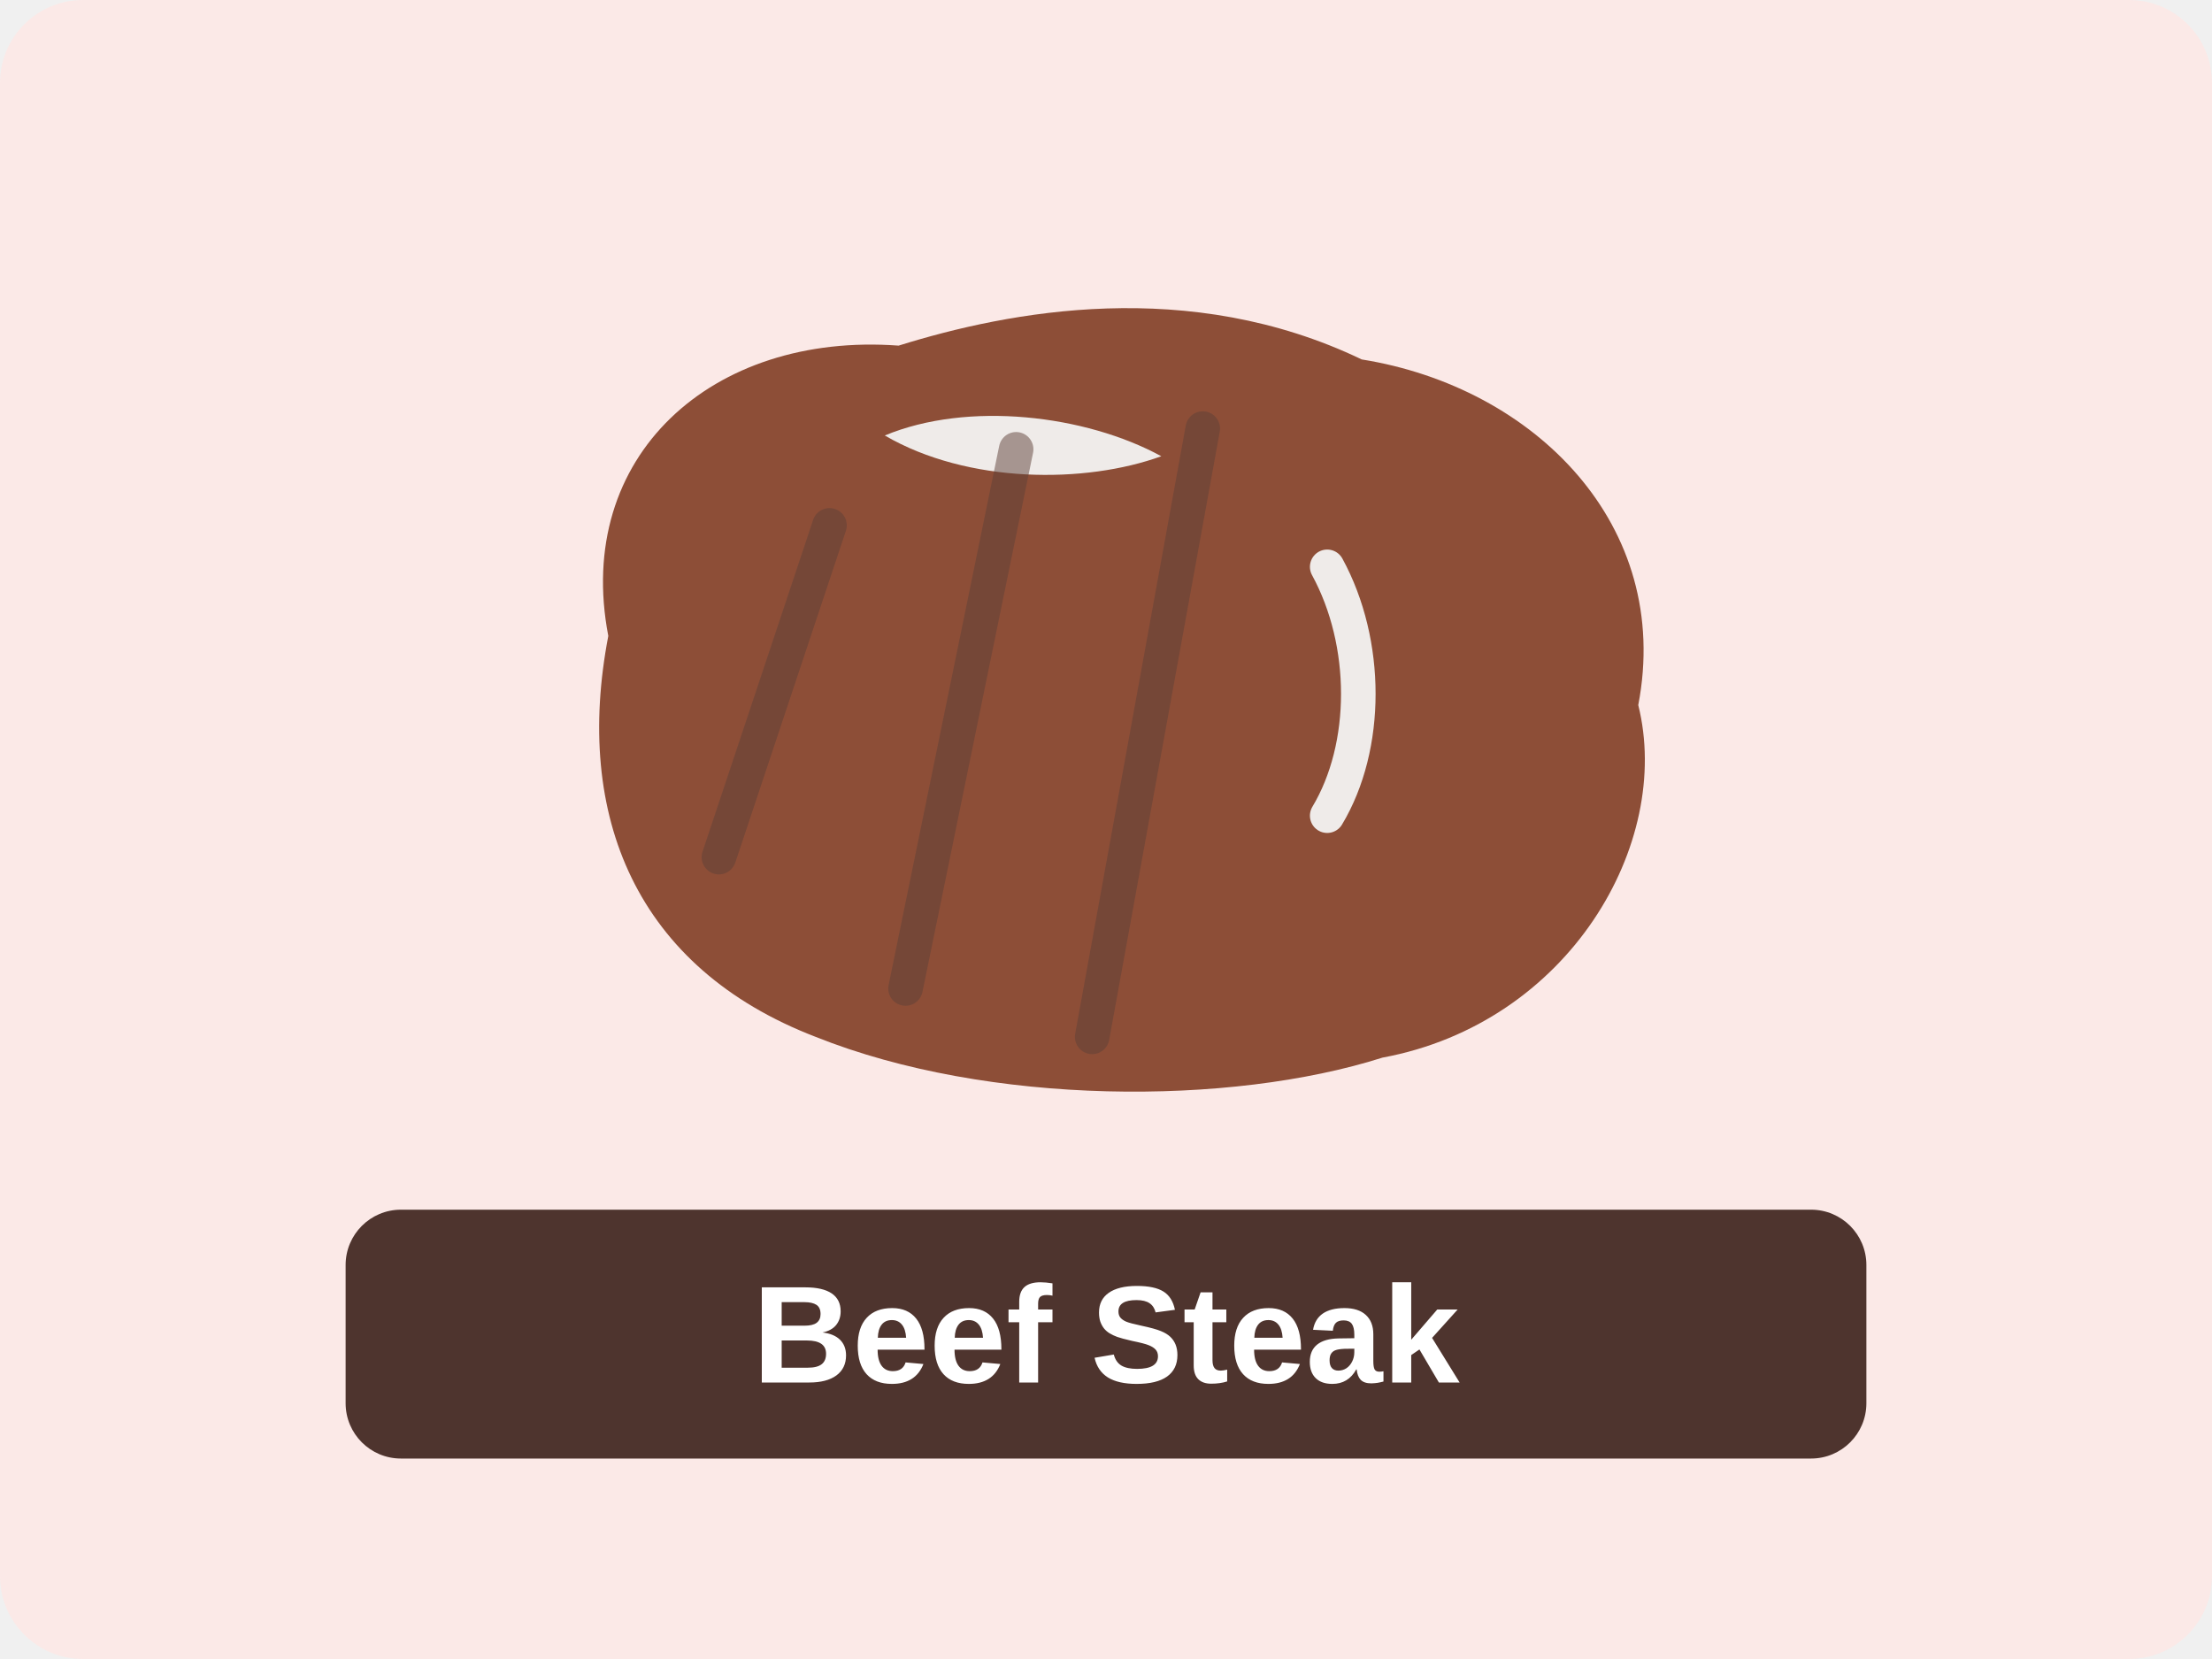
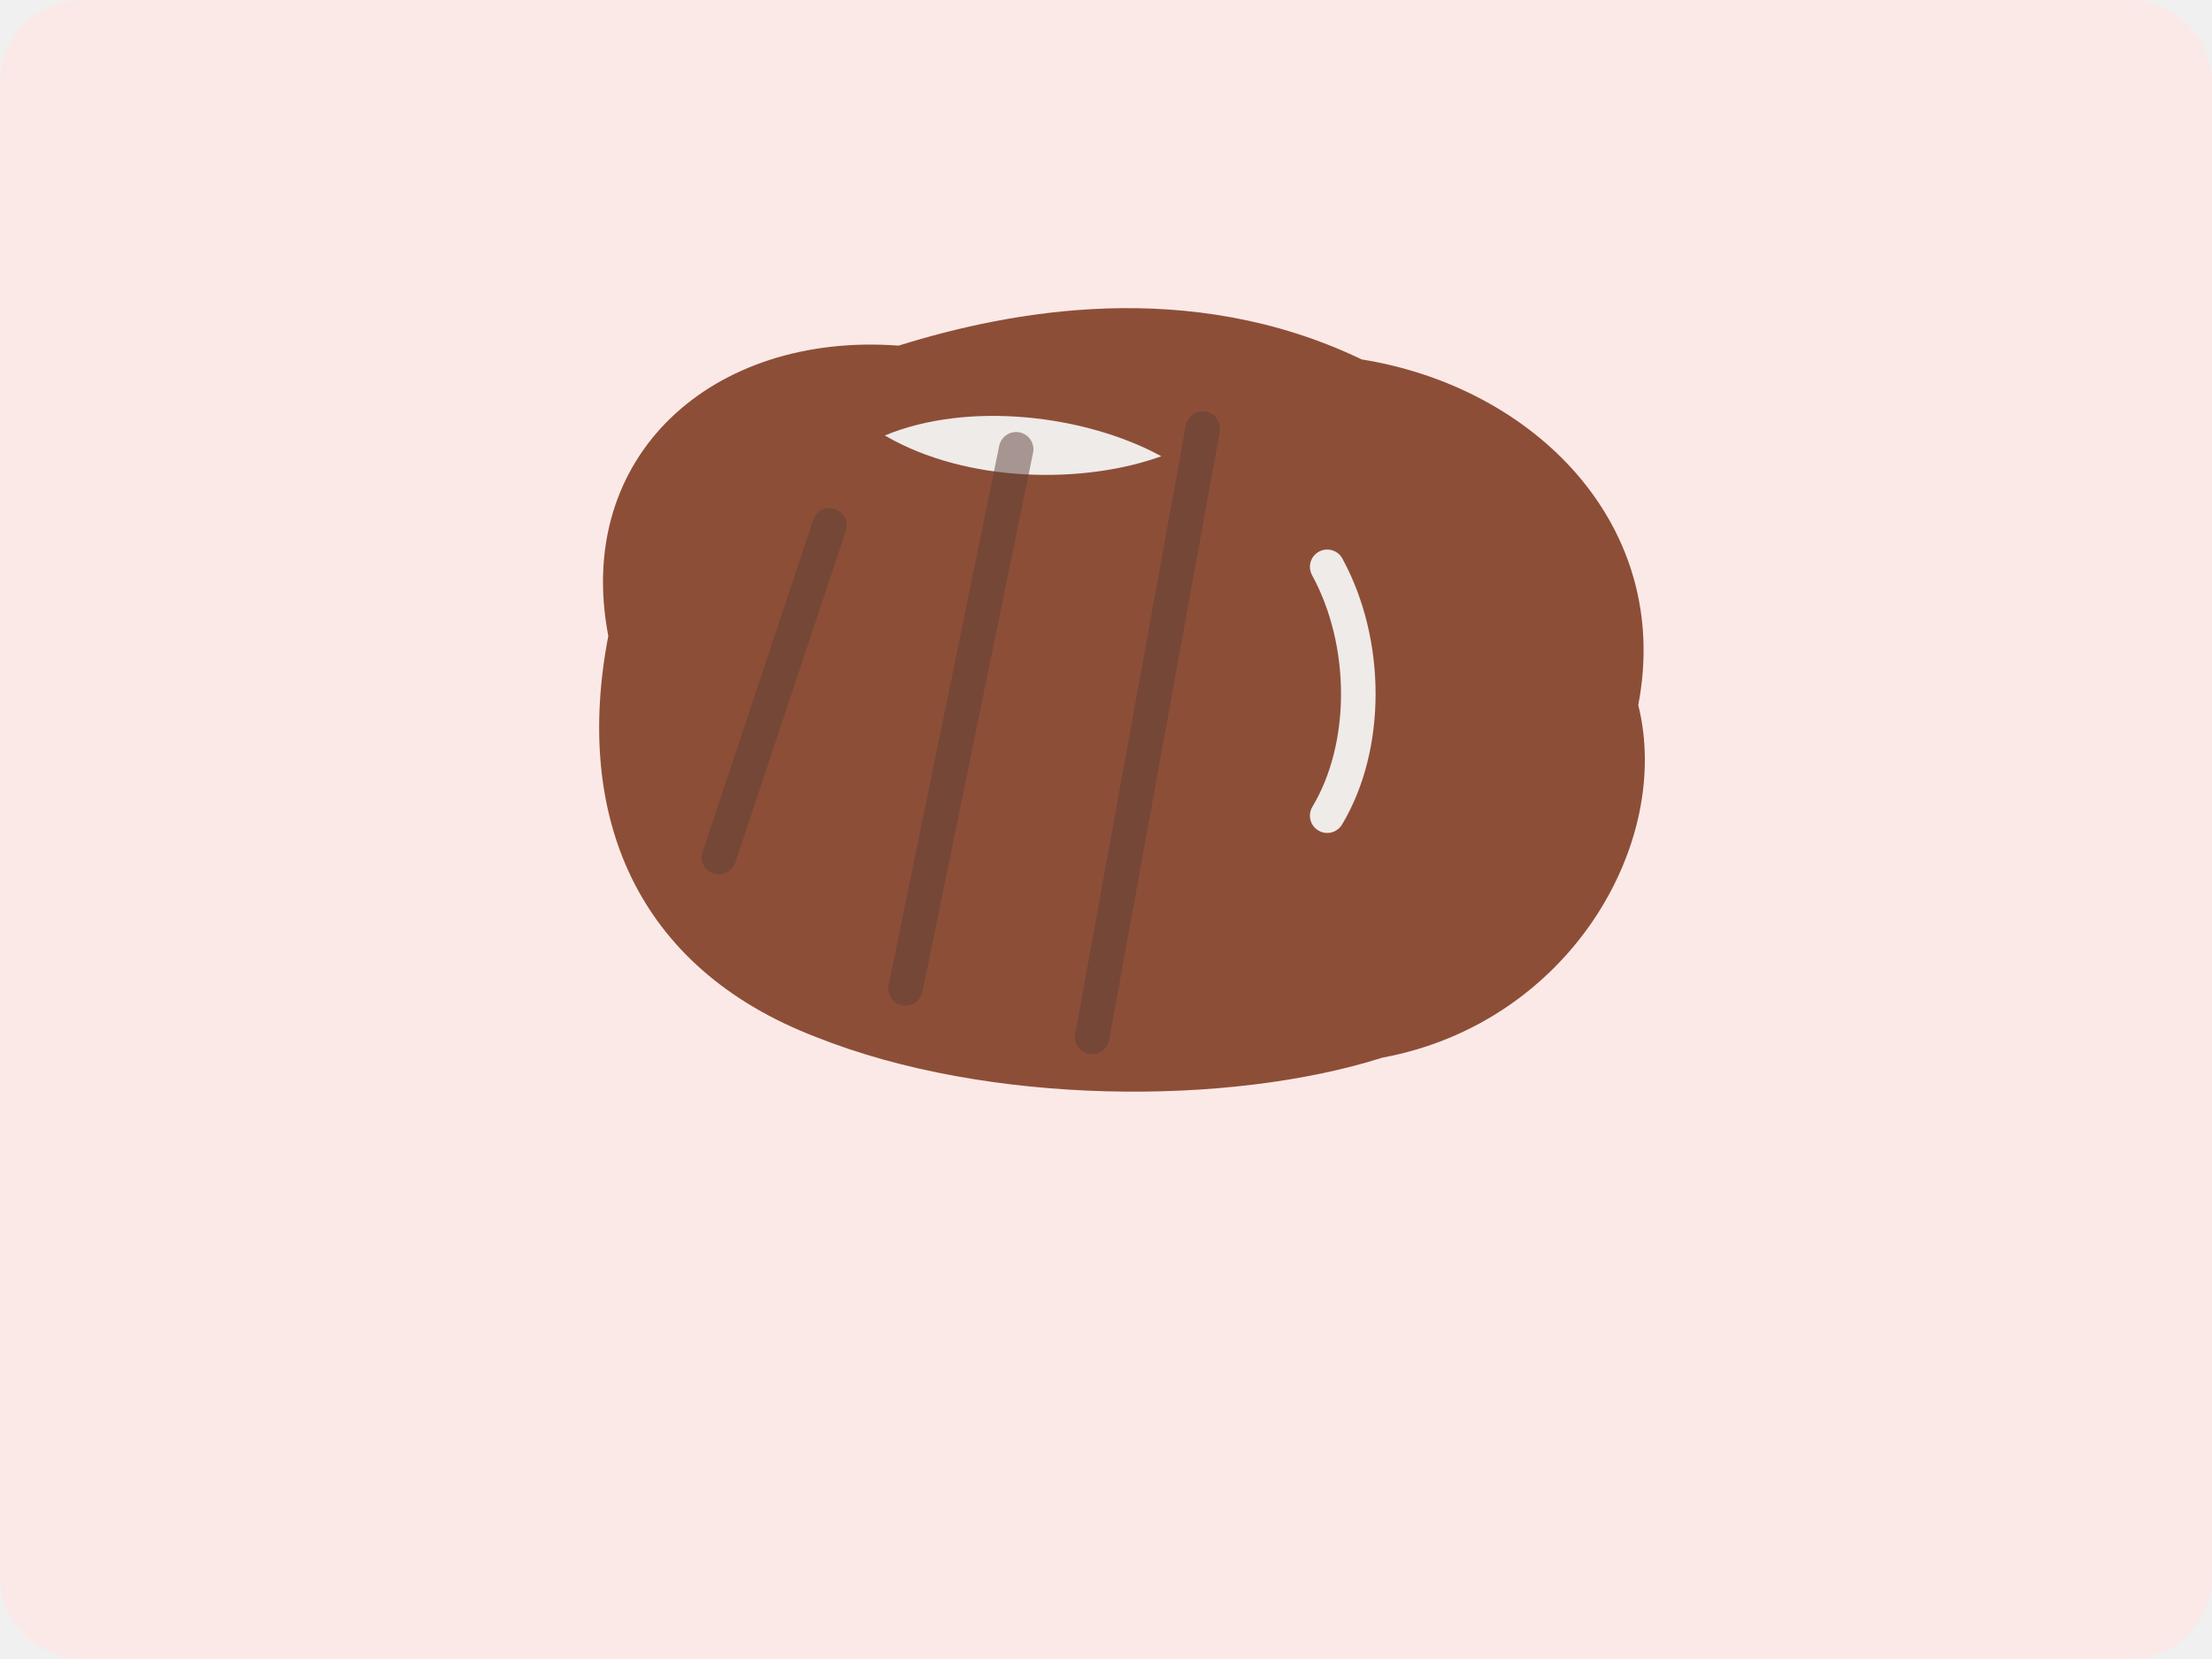
<svg xmlns="http://www.w3.org/2000/svg" width="320" height="240" viewBox="0 0 320 240">
  <rect width="320" height="240" fill="#fbe9e7" rx="12" />
  <path d="M88 92 C83 66 103 48 130 50 C146 45 172 40 197 52 C222 56 242 76 237 102 C242 122 227 148 200 153 C178 160 143 160 118 150 C92 140 83 118 88 92 Z" fill="#8d4e37" />
  <path d="M128 63 C140 58 157 60 168 66 C157 70 140 70 128 63 Z" fill="#efebe9" />
  <path d="M192 82 C198 93 198 108 192 118" stroke="#efebe9" stroke-width="5" fill="none" stroke-linecap="round" />
  <line x1="120" y1="76" x2="104" y2="124" stroke="#5d4037" stroke-width="5" stroke-linecap="round" opacity="0.5" />
  <line x1="147" y1="65" x2="131" y2="143" stroke="#5d4037" stroke-width="5" stroke-linecap="round" opacity="0.5" />
  <line x1="174" y1="62" x2="158" y2="150" stroke="#5d4037" stroke-width="5" stroke-linecap="round" opacity="0.5" />
-   <rect x="50" y="175" width="220" height="36" rx="8" fill="#4e342e" />
-   <text x="160" y="200" text-anchor="middle" font-family="Arial,sans-serif" font-size="20" font-weight="bold" fill="white">Beef Steak</text>
</svg>
